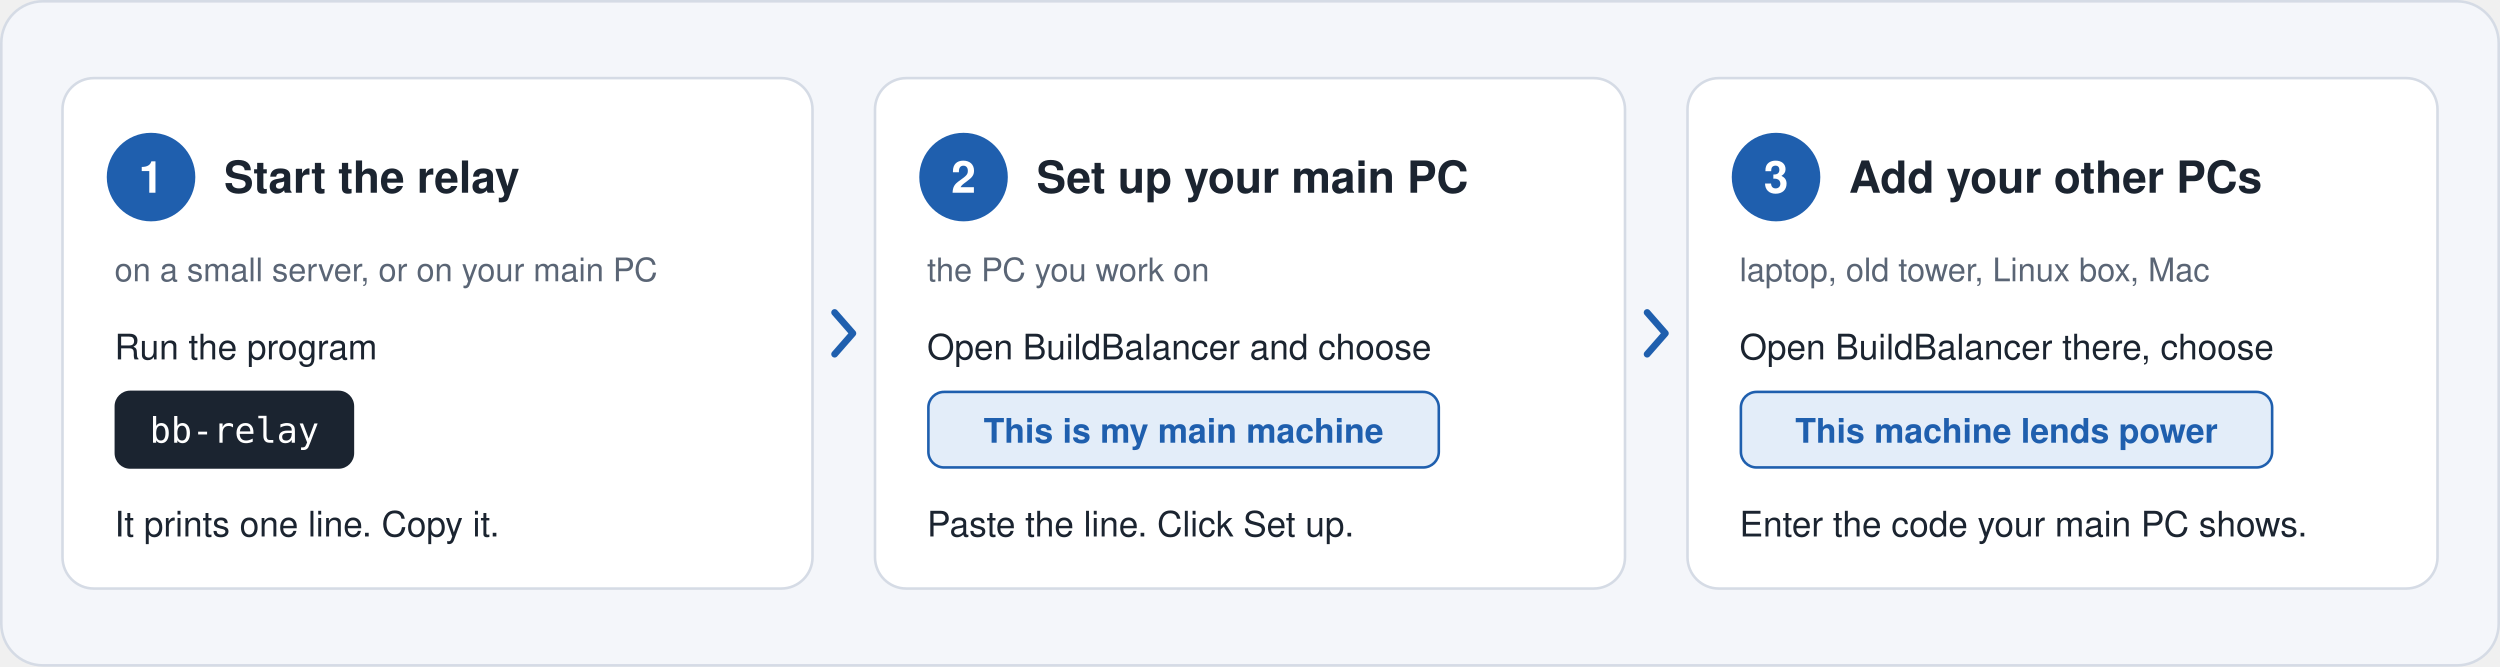
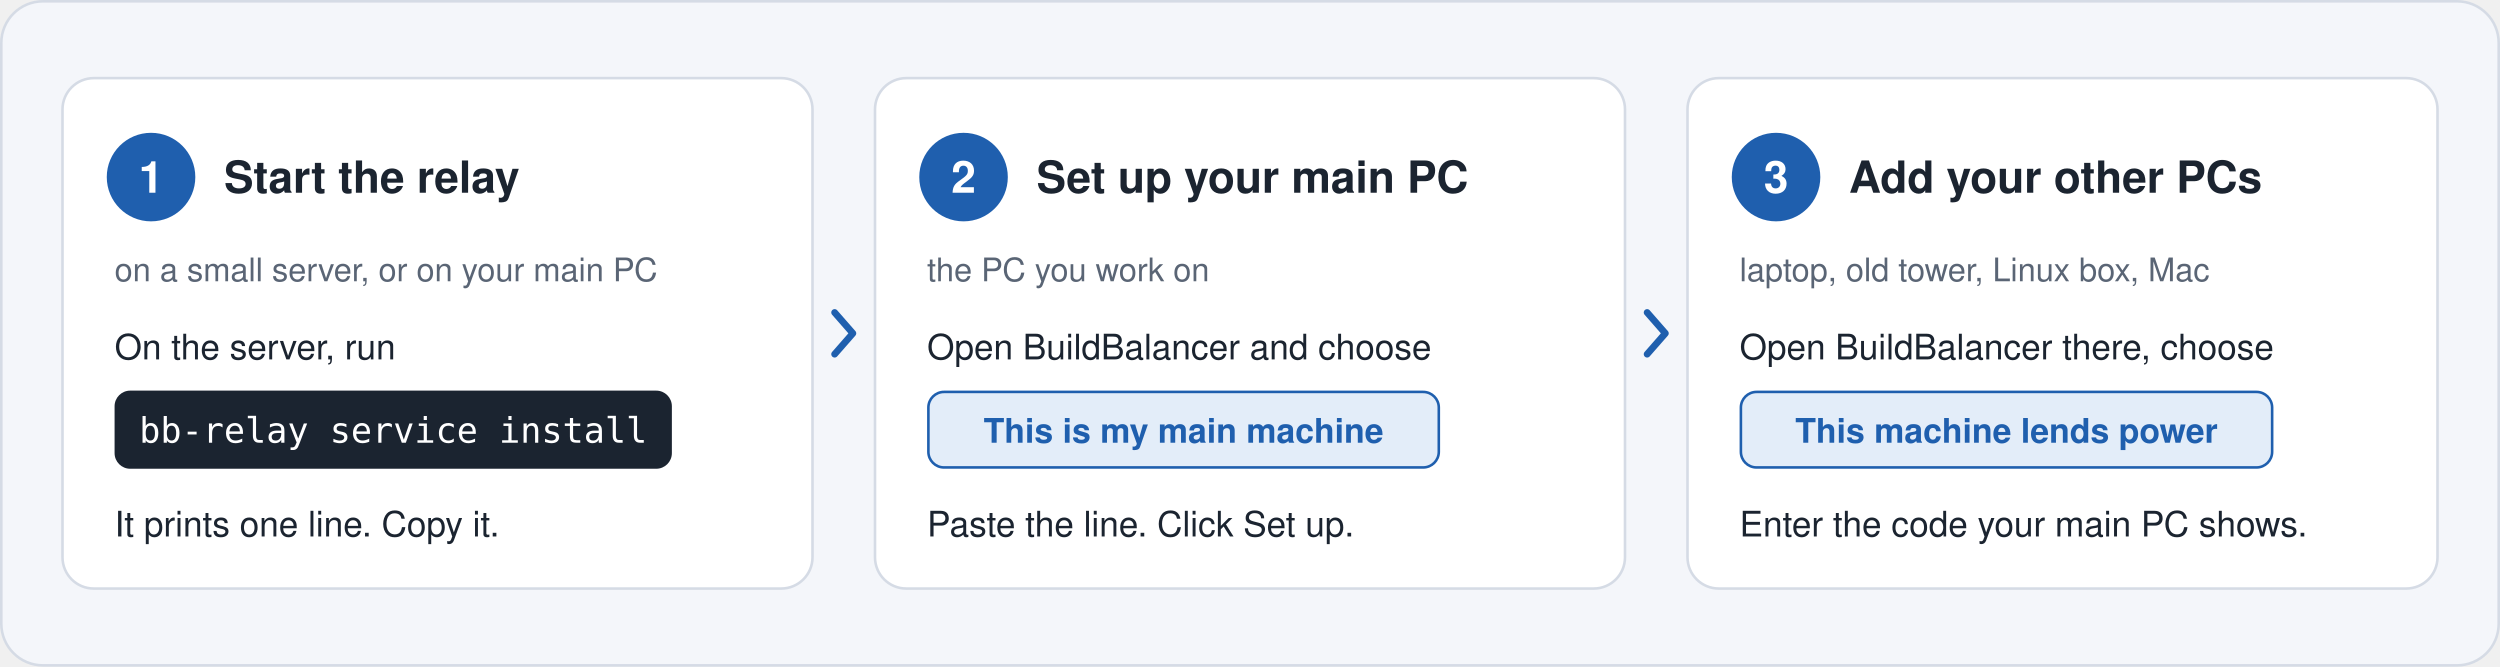
<svg xmlns="http://www.w3.org/2000/svg" viewBox="0 0 960 256" width="960" height="256" role="img" aria-labelledby="t d" font-family="'Segoe UI', -apple-system, 'Helvetica Neue', Helvetica, Arial, sans-serif">
  <rect x="0.5" y="0.5" width="959" height="255" rx="16" fill="#F4F6FA" stroke="#D5DBE5" />
  <rect x="24" y="30" width="288" height="196" rx="12" fill="#FFFFFF" stroke="#D5DBE5" />
  <circle cx="58" cy="68" r="17" fill="#1F5FAE" />
  <text x="58" y="74" font-size="17" font-weight="700" fill="#FFFFFF" text-anchor="middle">1</text>
  <text x="86" y="74" font-size="17" font-weight="600" fill="#1B2430">Start the relay</text>
  <text x="44" y="108" font-size="12.5" fill="#5A6575">on a small server, or on your main PC</text>
-   <text x="44" y="138" font-size="13.5" fill="#1B2430">Run the program</text>
-   <rect x="44" y="150" width="92" height="30" rx="6" fill="#1B2430" />
-   <text x="90" y="170" font-size="13.5" fill="#FFFFFF" text-anchor="middle" font-family="Consolas, Menlo, 'DejaVu Sans Mono', monospace">bb-relay</text>
+   <text x="44" y="138" font-size="13.5" fill="#1B2430">On the server, run</text>
+   <rect x="44" y="150" width="214" height="30" rx="6" fill="#1B2430" />
+   <text x="151" y="170" font-size="13.5" fill="#FFFFFF" text-anchor="middle" font-family="Consolas, Menlo, 'DejaVu Sans Mono', monospace">bb-relay service install</text>
  <text x="44" y="206" font-size="13.5" fill="#1B2430">It prints one line. Copy it.</text>
  <rect x="336" y="30" width="288" height="196" rx="12" fill="#FFFFFF" stroke="#D5DBE5" />
  <circle cx="370" cy="68" r="17" fill="#1F5FAE" />
  <text x="370" y="74" font-size="17" font-weight="700" fill="#FFFFFF" text-anchor="middle">2</text>
  <text x="398" y="74" font-size="17" font-weight="600" fill="#1B2430">Set up your main PC</text>
  <text x="356" y="108" font-size="12.5" fill="#5A6575">the PC you work on</text>
  <text x="356" y="138" font-size="13.5" fill="#1B2430">Open BuildBalancer and choose</text>
  <rect x="356.5" y="150.5" width="196" height="29" rx="6" fill="#E3EDF9" stroke="#1F5FAE" />
  <text x="454.5" y="170" font-size="13" font-weight="600" fill="#1F5FAE" text-anchor="middle">This is my main machine</text>
  <text x="356" y="206" font-size="13.5" fill="#1B2430">Paste the line. Click Set up.</text>
  <rect x="648" y="30" width="288" height="196" rx="12" fill="#FFFFFF" stroke="#D5DBE5" />
  <circle cx="682" cy="68" r="17" fill="#1F5FAE" />
  <text x="682" y="74" font-size="17" font-weight="700" fill="#FFFFFF" text-anchor="middle">3</text>
  <text x="710" y="74" font-size="17" font-weight="600" fill="#1B2430">Add your other PCs</text>
  <text x="668" y="108" font-size="12.5" fill="#5A6575">laptop, old tower, Linux box, Mac</text>
  <text x="668" y="138" font-size="13.5" fill="#1B2430">Open BuildBalancer there, choose</text>
  <rect x="668.5" y="150.5" width="204" height="29" rx="6" fill="#E3EDF9" stroke="#1F5FAE" />
  <text x="770.5" y="170" font-size="13" font-weight="600" fill="#1F5FAE" text-anchor="middle">This machine lends power</text>
  <text x="668" y="206" font-size="13.5" fill="#1B2430">Enter the code your main PC shows.</text>
  <g fill="none" stroke="#1F5FAE" stroke-width="2.6" stroke-linecap="round" stroke-linejoin="round">
    <path d="M320.5 120 L327.5 128 L320.5 136" />
    <path d="M632.5 120 L639.5 128 L632.5 136" />
  </g>
</svg>
